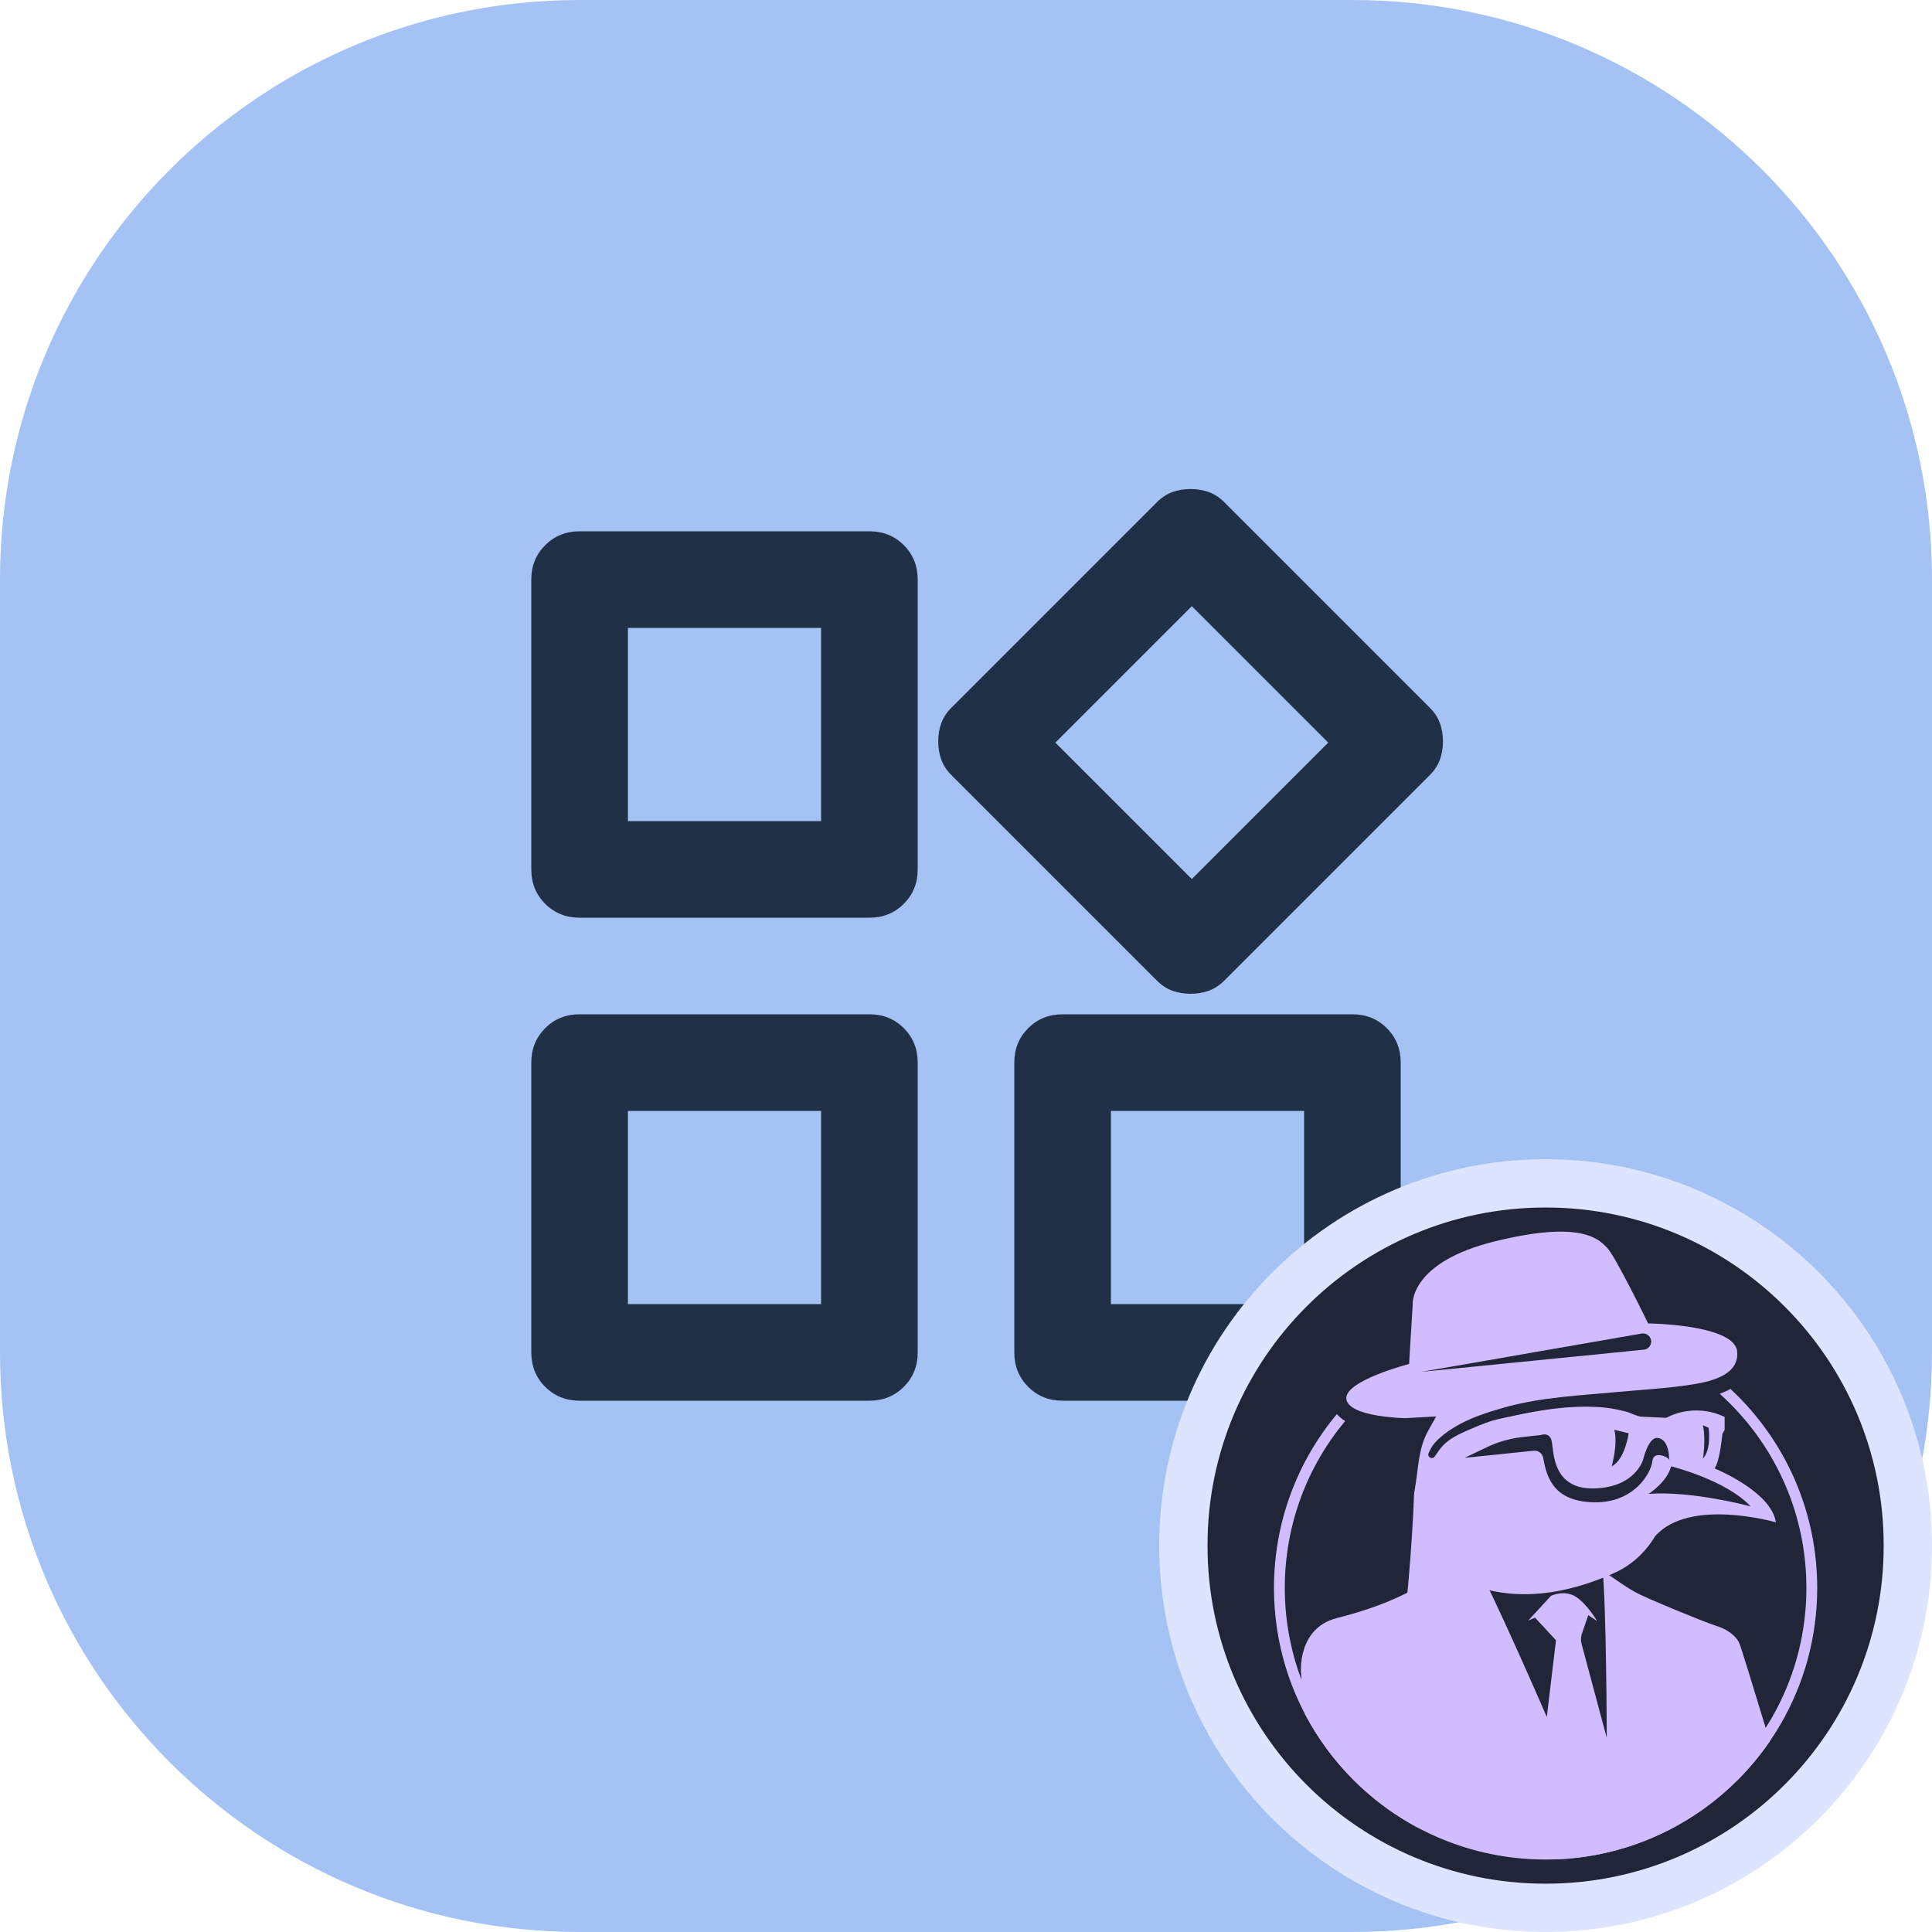
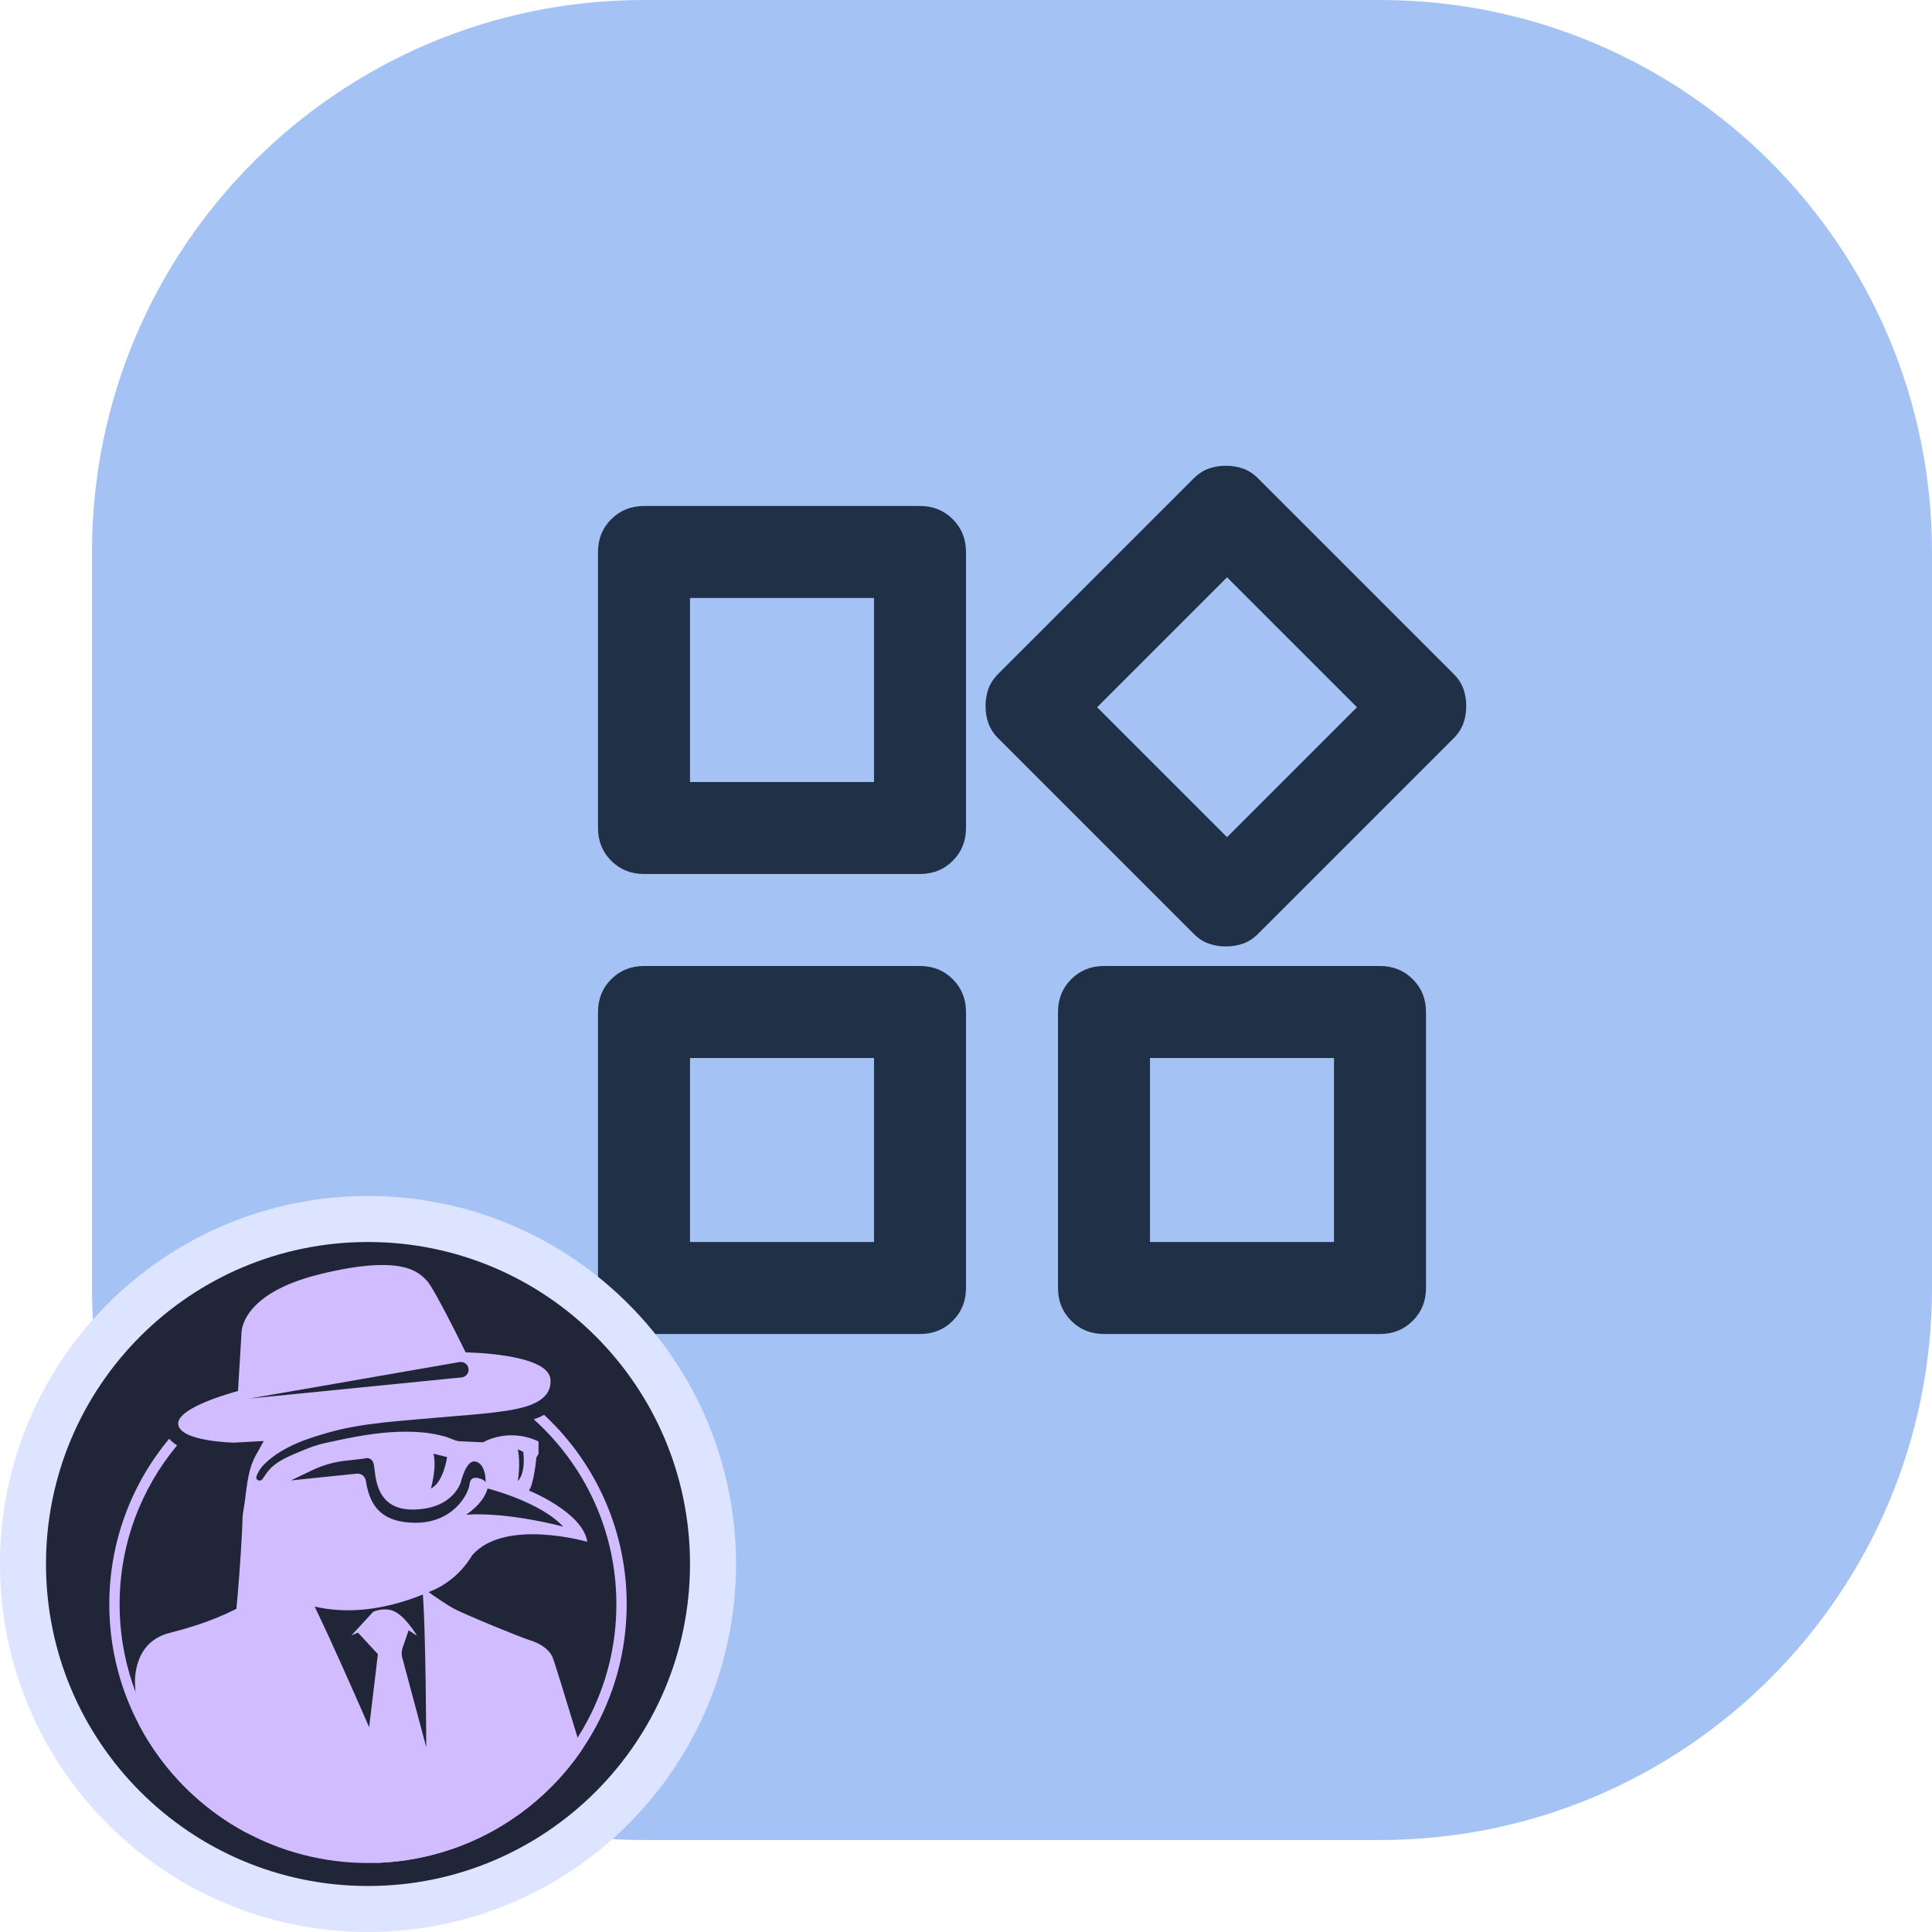
- <svg xmlns="http://www.w3.org/2000/svg" width="40" height="40" viewBox="0 0 40 40">
+ <svg xmlns="http://www.w3.org/2000/svg" width="40" height="40" viewBox="-2 0 42 42">
  <rect width="40" height="40" rx="12" fill="#a4c2f4" />
  <g transform="translate(8 32) scale(0.025 -0.025)">
    <path fill="#203047" d="M638 468 468 638Q462 644 459.5 651.0Q457 658 457.0 666.0Q457 674 459.5 681.0Q462 688 468 694L638 864Q644 870 651.0 872.5Q658 875 666.0 875.0Q674 875 681.0 872.5Q688 870 694 864L864 694Q870 688 872.5 681.0Q875 674 875.0 666.0Q875 658 872.5 651.0Q870 644 864 638L694 468Q688 462 681.0 459.5Q674 457 666.0 457.0Q658 457 651.0 459.5Q644 462 638 468ZM120 560V800Q120 817 131.5 828.5Q143 840 160 840H400Q417 840 428.5 828.5Q440 817 440 800V560Q440 543 428.5 531.5Q417 520 400 520H160Q143 520 131.5 531.5Q120 543 120 560ZM520 160V400Q520 417 531.5 428.5Q543 440 560 440H800Q817 440 828.5 428.5Q840 417 840 400V160Q840 143 828.5 131.5Q817 120 800 120H560Q543 120 531.5 131.5Q520 143 520 160ZM120 160V400Q120 417 131.5 428.5Q143 440 160 440H400Q417 440 428.5 428.5Q440 417 440 400V160Q440 143 428.5 131.5Q417 120 400 120H160Q143 120 131.5 131.5Q120 143 120 160ZM200 600H360V760H200ZM667 552 780 665 667 778 554 665ZM600 200H760V360H600ZM200 200H360V360H200ZM360 600ZM554 665ZM360 360ZM600 360Z" />
  </g>
-   <g id="dux-badge">
+   <g id="dux-badge" transform="translate(-26 2)">
    <circle cx="32" cy="32" r="7.5" fill="#202538" stroke="#dce4ff" stroke-width="1" />
    <g transform="translate(26.376 25.5) scale(0.02329119)">
      <defs id="defs1">
        <clipPath clipPathUnits="userSpaceOnUse" id="clipPath21">
          <path d="M 0,1200 H 2000 V 0 H 0 Z" transform="translate(-673.8743,-704.2584)" id="path21" />
        </clipPath>
        <clipPath clipPathUnits="userSpaceOnUse" id="clipPath25">
          <path d="M 0,1200 H 2000 V 0 H 0 Z" transform="translate(-466.3045,-703.5978)" id="path25" />
        </clipPath>
        <clipPath clipPathUnits="userSpaceOnUse" id="clipPath27">
          <path d="M 0,1200 H 2000 V 0 H 0 Z" transform="translate(-695.28,-473.9274)" id="path27" />
        </clipPath>
        <clipPath clipPathUnits="userSpaceOnUse" id="clipPath29">
          <path d="M 0,1200 H 2000 V 0 H 0 Z" transform="translate(-457.9388,-632.9906)" id="path29" />
        </clipPath>
        <clipPath clipPathUnits="userSpaceOnUse" id="clipPath31">
          <path d="M 0,1200 H 2000 V 0 H 0 Z" transform="translate(-466.3045,-703.5978)" id="path31" />
        </clipPath>
        <clipPath clipPathUnits="userSpaceOnUse" id="clipPath33">
          <path d="M 0,1200 H 2000 V 0 H 0 Z" transform="translate(-614.5172,-638.933)" id="path33" />
        </clipPath>
      </defs>
      <g id="layer-MC0" transform="translate(-486.3102,-515.0272)">
        <path id="path20" d="M 0,0 C -1.568,1.568 -3.163,3.098 -4.787,4.61 -5.944,3.966 -7.185,3.35 -8.529,2.762 -9.658,2.277 -10.815,1.82 -11.981,1.4 c 1.885,-1.689 3.742,-3.425 5.552,-5.207 0.448,-0.429 0.886,-0.868 1.325,-1.306 2.221,-2.221 4.386,-4.498 6.476,-6.84 27.639,-30.784 44.453,-71.459 44.453,-116.089 0,-29.347 -7.259,-56.977 -20.09,-81.21 -2.192,-4.134 -4.544,-8.174 -7.054,-12.102 -6.83,-10.74 -14.827,-20.669 -23.785,-29.636 -5.944,-5.944 -12.317,-11.459 -19.073,-16.498 -0.56,-0.42 -1.12,-0.83 -1.689,-1.231 -28.675,-20.893 -63.975,-33.201 -102.186,-33.201 -48.018,0 -91.464,19.456 -122.948,50.93 -0.737,0.737 -1.465,1.474 -2.174,2.221 -0.55,0.569 -1.101,1.147 -1.633,1.726 -15.545,16.553 -27.881,36.14 -36.018,57.779 -3.098,8.211 -5.58,16.712 -7.409,25.464 -2.417,11.534 -3.686,23.496 -3.686,35.758 0.01,42.326 15.117,81.097 40.246,111.246 -2.072,1.278 -3.975,2.809 -5.534,4.637 -26.174,-31.399 -41.934,-71.822 -41.934,-115.883 0,-18.187 2.678,-35.748 7.67,-52.311 3.359,-11.142 7.754,-21.835 13.092,-31.95 8.528,-16.208 19.446,-30.961 32.276,-43.801 1.251,-1.25 2.529,-2.491 3.817,-3.685 0.662,-0.644 1.334,-1.26 2.006,-1.876 10.862,-9.938 22.945,-18.578 36,-25.661 25.632,-13.913 55.016,-21.816 86.229,-21.816 2.454,0 4.908,0.047 7.334,0.14 36.056,1.446 69.424,13.427 97.054,32.976 0.569,0.392 1.148,0.793 1.698,1.204 7.82,5.655 15.164,11.925 21.966,18.718 7.904,7.904 15.07,16.526 21.406,25.773 2.556,3.723 4.973,7.558 7.25,11.477 15.499,26.697 24.382,57.723 24.382,90.812 C 53.038,-78.055 32.762,-32.762 0,0" style="fill:#D0BCFF;fill-opacity:1;fill-rule:nonzero;stroke:none" transform="matrix(1.333333,0,0,-1.333333,898.4991,660.9888)" clip-path="url(#clipPath21)" />
        <path id="path24" d="M 0,0 -0.169,-0.292 C 1.43,-0.2 3.091,-0.108 4.798,0 Z" style="fill:#D0BCFF;fill-opacity:1;fill-rule:nonzero;stroke:none" transform="matrix(1.333333,0,0,-1.333333,621.7393,661.8696)" clip-path="url(#clipPath25)" />
        <path id="path26" d="m 0,0 c -6.336,-9.247 -13.502,-17.869 -21.406,-25.773 -6.802,-6.793 -14.146,-13.063 -21.965,-18.718 -0.551,-0.411 -1.129,-0.812 -1.699,-1.204 -27.629,-19.549 -60.998,-31.53 -97.053,-32.976 -33.247,1.129 -64.852,8.762 -93.564,21.676 -13.054,7.082 -25.138,15.723 -36,25.661 -0.672,0.616 -1.343,1.232 -2.006,1.876 -1.288,1.194 -2.566,2.435 -3.816,3.685 -12.831,12.84 -23.748,27.593 -32.277,43.801 -1.092,7.651 -1.941,15.378 -2.445,23.039 -0.102,1.502 -0.186,3.004 -0.261,4.497 0,0 -2.865,29.795 23.944,36.634 26.827,6.84 65.654,19.745 87.722,50.305 0,0 0.327,-8.38 5.506,-15.779 8.034,-11.422 46.674,-100.46 46.674,-100.46 l 6.121,51.135 -13.978,15.079 -4.553,-1.987 15.228,16.544 c 0,0 8.94,4.218 16.554,-0.653 7.605,-4.899 14.146,-16.153 14.146,-16.153 l -5.879,3.892 -4.227,-12.364 c -0.756,-2.184 -0.83,-4.535 -0.233,-6.784 l 16.796,-62.687 c 0,0 -0.243,87.415 -2.781,111.685 0,0 14.221,-10.367 21.621,-14.454 7.381,-4.078 47.215,-20.407 53.738,-22.395 6.504,-1.987 13.222,-5.841 15.882,-11.916 1.026,-2.351 8.594,-26.939 17.486,-56.229 C -1.829,6.028 -0.914,3.023 0,0" style="fill:#D0BCFF;fill-opacity:1;fill-rule:nonzero;stroke:none" transform="matrix(1.333333,0,0,-1.333333,927.04,968.0968)" clip-path="url(#clipPath27)" />
        <path id="path28" d="m 0,0 c 0,0 -3.081,-67.22 -8.64,-90.616 -5.559,-23.397 30.316,0 30.316,0 l 20.9,68.629 z" style="fill:#D0BCFF;fill-opacity:1;fill-rule:nonzero;stroke:none" transform="matrix(1.333333,0,0,-1.333333,610.5851,756.0125)" clip-path="url(#clipPath29)" />
        <path id="path30" d="M 0,0 -0.169,-0.292 C 1.43,-0.2 3.091,-0.108 4.798,0 Z" style="fill:#D0BCFF;fill-opacity:1;fill-rule:nonzero;stroke:none" transform="matrix(1.333333,0,0,-1.333333,621.7393,661.8696)" clip-path="url(#clipPath31)" />
        <path id="path32" d="m 0,0 c 0,0 12.178,7.604 15.029,18.355 0,0 36.913,-9.243 52.904,-26.719 C 66.887,-8.091 29.642,2.031 0,0 m -36.152,-5.643 c -26.791,0.404 -31.781,16.05 -34.086,29.523 -0.511,2.958 -3.148,5.073 -6.13,4.883 l -46.275,-4.764 14.922,7.14 c 3.505,1.687 7.164,3.077 10.895,4.17 3.742,1.093 7.556,1.901 11.429,2.376 4.051,0.499 8.542,1.01 13.46,1.509 0,0 6.19,2.459 7.414,-4.479 1.259,-6.926 0.499,-31.864 28.287,-31.103 27.777,0.76 32.612,19.412 32.612,19.412 0,0 3.458,14.471 9.232,14.257 5.263,-0.202 7.27,-6.142 7.853,-10.479 0.142,-1.045 -0.06,-3.54 0.582,-4.324 -0.939,1.152 -2.162,2.032 -3.564,2.554 C 7.604,26.113 3.065,26.945 2.471,21.658 1.616,13.877 -9.599,-6.059 -36.152,-5.643 m 13.306,48.354 9.528,-2.377 c 0,0 -2.388,-17.5 -11.227,-21.979 -0.25,-0.13 4.194,14.281 1.699,24.356 m 59.022,3.041 3.79,-1.687 c 0,0 2.198,-14.209 -3.79,-20.577 0,0 2.174,12.474 0,22.264 m -187.451,35.63 c 12.225,2.067 24.45,4.229 36.664,6.332 l 36.663,6.392 73.303,12.748 c 2.958,0.522 5.774,-1.462 6.285,-4.408 0.522,-2.947 -1.462,-5.762 -4.42,-6.285 -0.119,-0.024 -0.261,-0.036 -0.38,-0.047 H -3.184 L -114.243,85.029 c -12.344,-1.224 -24.676,-2.495 -37.032,-3.647 M 43.97,16.93 c 3.54,4.693 5.215,23.096 5.215,23.096 l 1.497,2.518 v 8.744 C 29.381,61.327 11.869,50.682 11.869,50.682 l -16.491,0.749 c -3.112,0.142 -7.449,2.637 -10.644,3.433 -4.42,1.093 -8.804,2.068 -13.342,2.566 -16.407,1.735 -32.933,0 -49.091,-2.934 -7.021,-1.271 -13.971,-2.851 -20.957,-4.325 -6.701,-1.425 -12.878,-3.908 -19.151,-6.605 -4.313,-1.842 -8.649,-3.659 -12.641,-6.119 -2.436,-1.496 -4.741,-3.243 -6.737,-5.31 -2.126,-2.21 -3.659,-4.859 -5.476,-7.319 -1.545,-2.091 -4.907,-0.463 -4.147,2.032 0.024,0.059 0.048,0.119 0.06,0.154 0.867,2.044 2.221,4.646 3.659,6.345 3.588,4.241 8.958,8.292 13.686,11.12 10.039,6.071 21.48,9.766 32.767,12.985 24.771,7.057 51.442,8.138 77.009,10.55 14.114,1.331 28.43,2.091 42.473,4.016 12.784,1.734 37.935,4.859 36.176,22.882 -1.71,18.129 -59.355,18.712 -59.355,18.712 0,0 -21.943,45.027 -27.372,50.468 -5.418,5.418 -16.503,18.474 -74.254,4.384 -57.739,-14.078 -55.327,-42.259 -55.327,-42.259 l -2.412,-39.622 c 0,0 -43.198,-11.179 -41.832,-23.321 1.391,-12.142 39.171,-12.819 39.171,-12.819 0,0 8.577,0.439 20.696,1.152 l -5.382,-9.683 c -6.749,-12.13 -6.38,-25.258 -8.851,-38.908 -4.277,-23.631 11.963,-52.702 33.978,-62.147 21.1,-9.053 53.949,-13.782 99.012,6.368 11.085,4.954 20.328,13.282 26.66,23.618 l 0.499,0.796 c 22.728,26.125 80.574,9.386 80.574,9.386 C 81.774,1.699 43.97,16.93 43.97,16.93" style="fill:#D0BCFF;fill-opacity:1;fill-rule:nonzero;stroke:none" transform="matrix(1.333333,0,0,-1.333333,819.3563,748.0893)" clip-path="url(#clipPath33)" />
      </g>
    </g>
  </g>
</svg>
